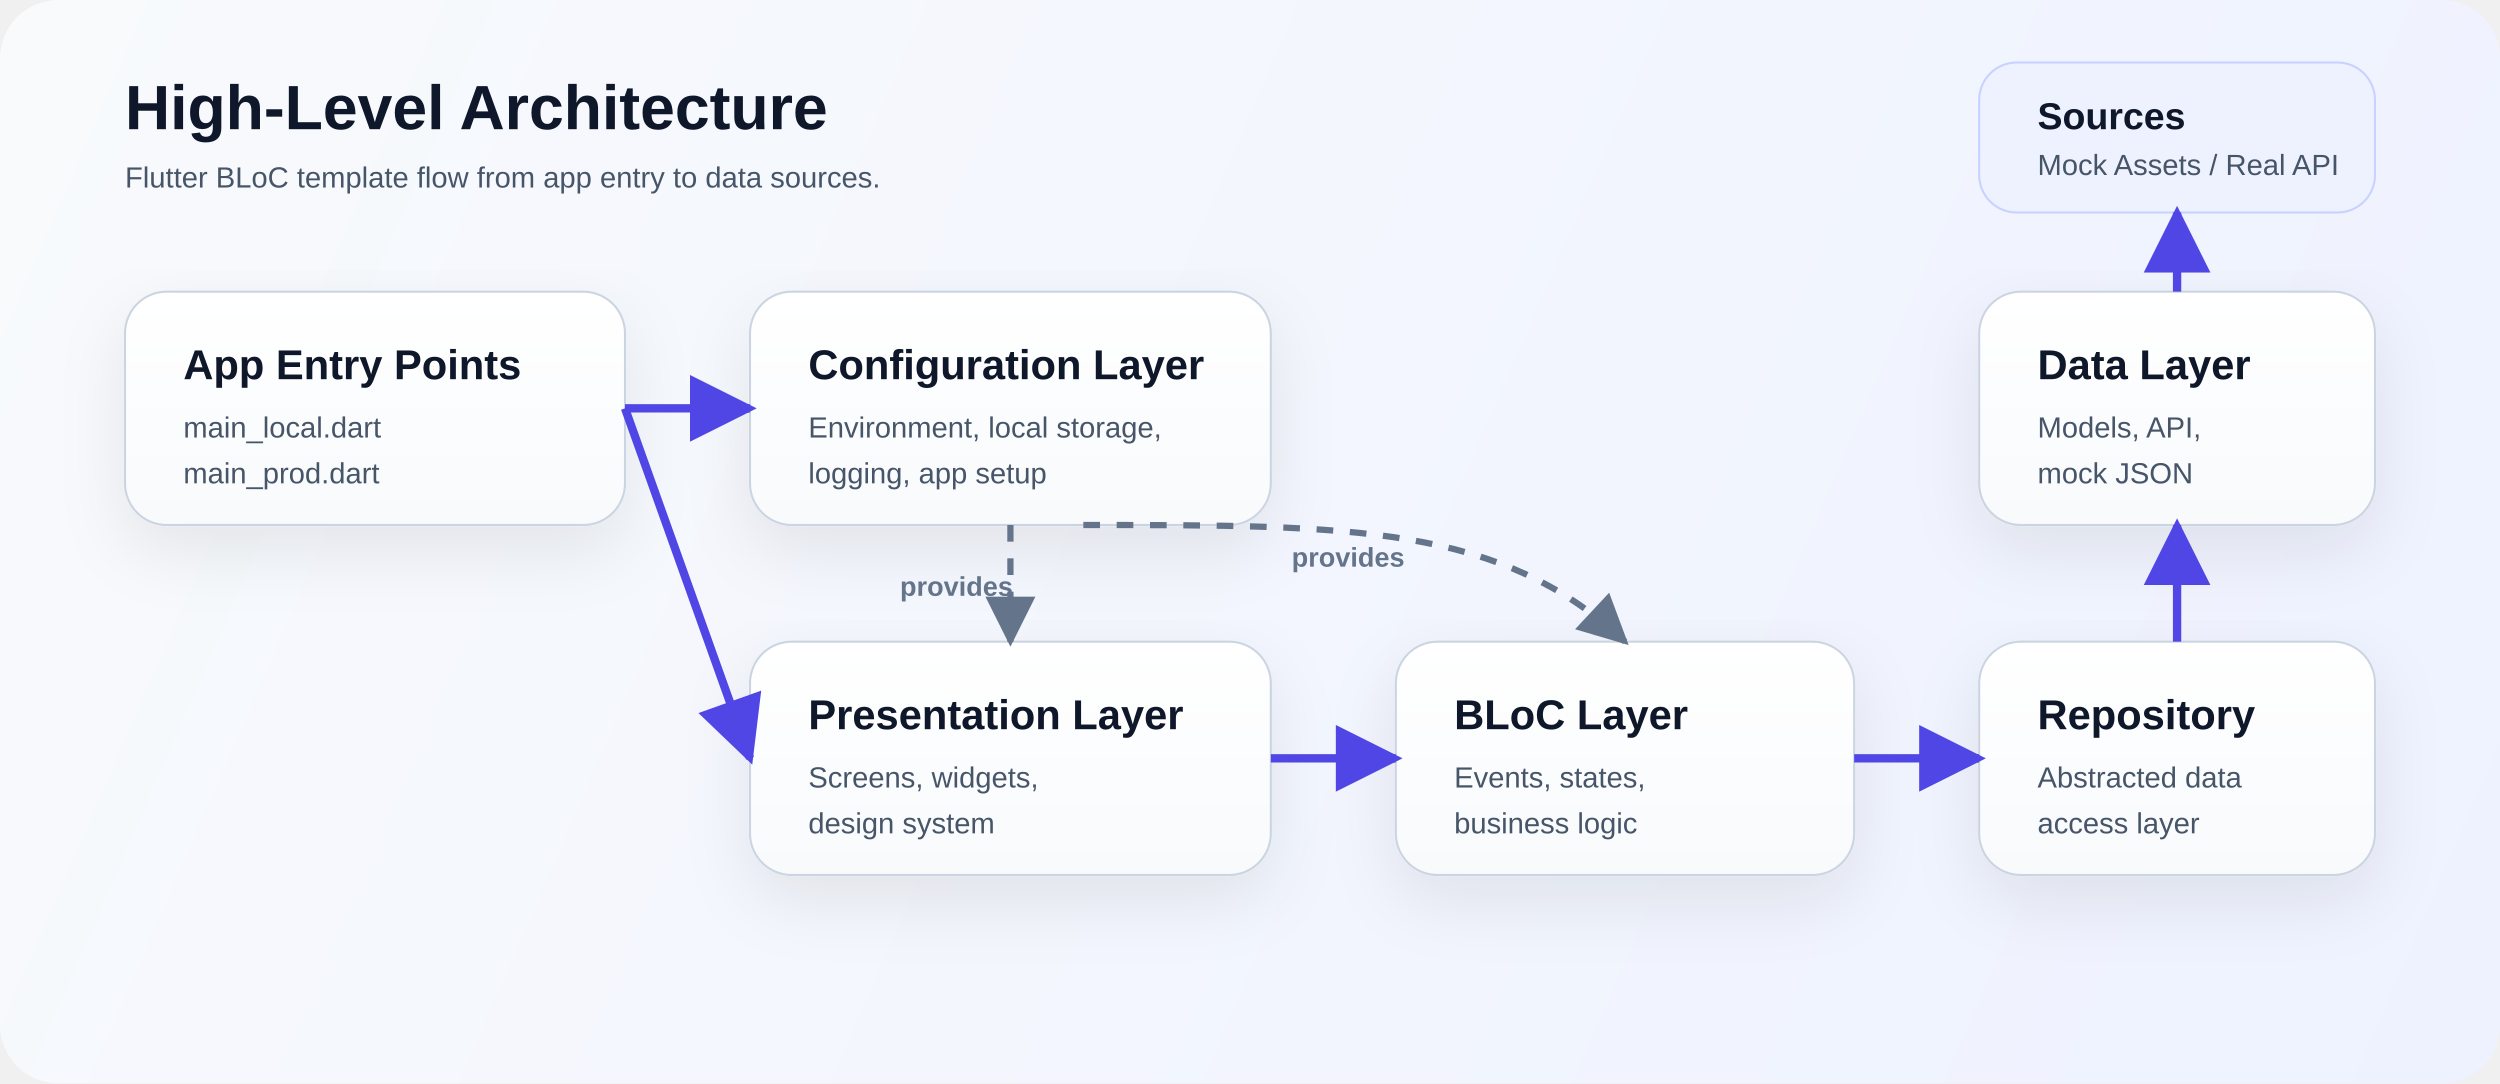
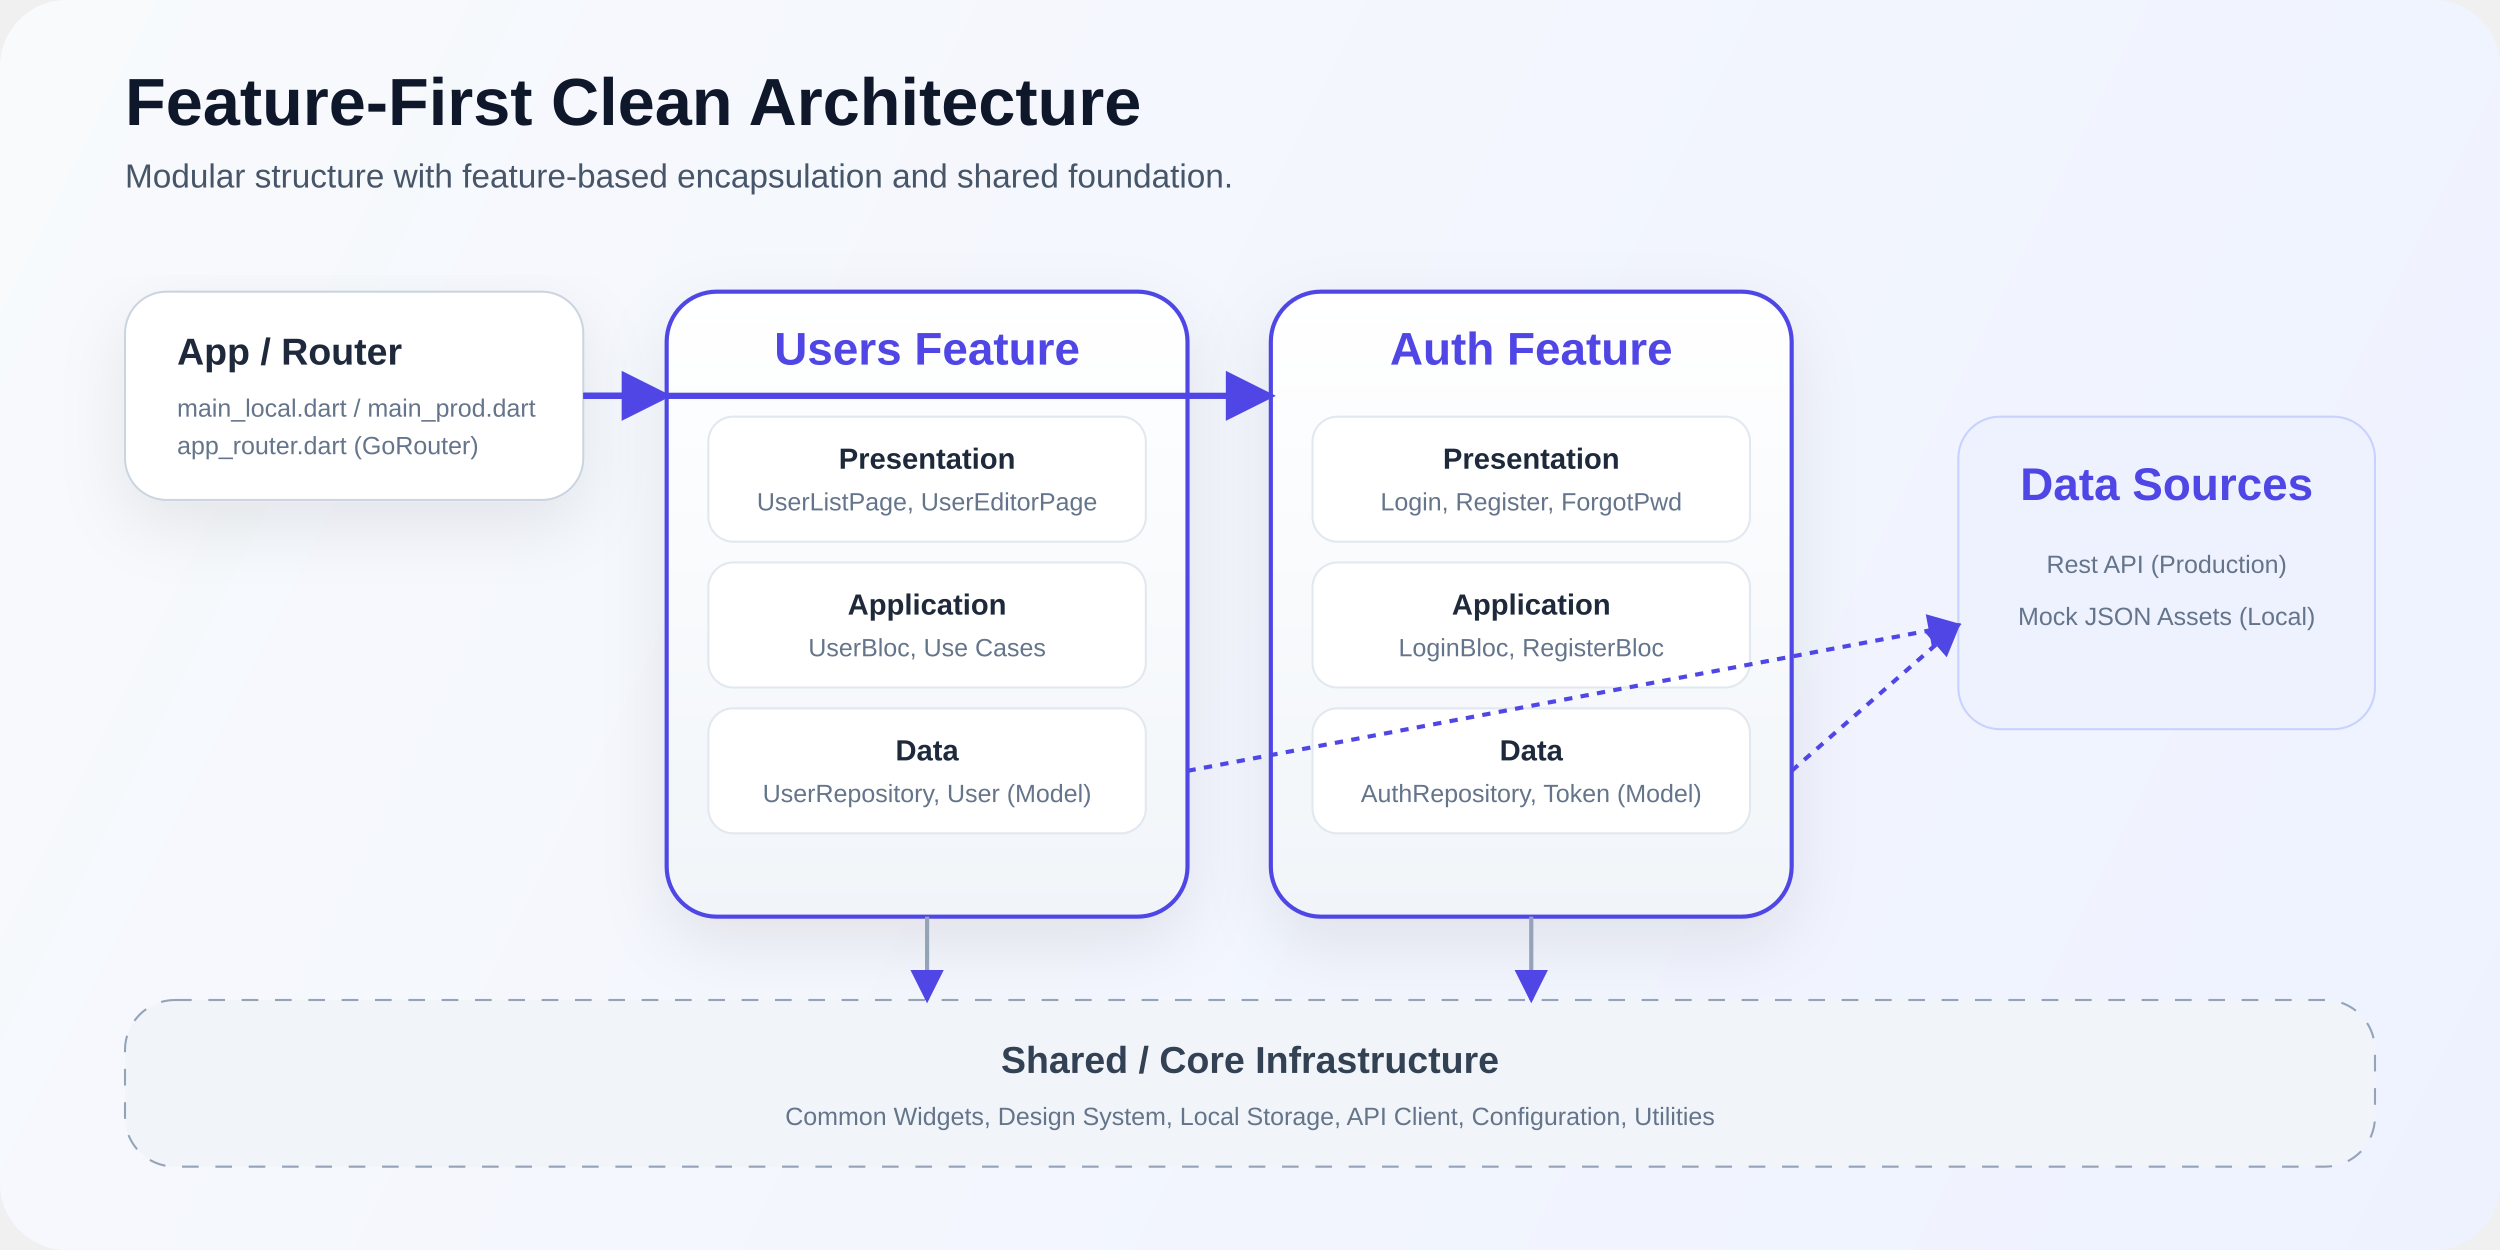
- <svg xmlns="http://www.w3.org/2000/svg" width="1200" height="520" viewBox="0 0 1200 520" fill="none">
+ <svg xmlns="http://www.w3.org/2000/svg" width="1200" height="600" viewBox="0 0 1200 600" fill="none">
  <defs>
-     <linearGradient id="bg" x1="0" y1="0" x2="1200" y2="520" gradientUnits="userSpaceOnUse">
+     <linearGradient id="bg" x1="0" y1="0" x2="1200" y2="600" gradientUnits="userSpaceOnUse">
      <stop stop-color="#F8FAFC" />
      <stop offset="1" stop-color="#EEF2FF" />
    </linearGradient>
-     <linearGradient id="card" x1="0" y1="0" x2="0" y2="1">
+     <linearGradient id="featureCard" x1="0" y1="0" x2="0" y2="1">
      <stop stop-color="#FFFFFF" />
-       <stop offset="1" stop-color="#F8FAFC" />
+       <stop offset="1" stop-color="#F1F5F9" />
    </linearGradient>
    <filter id="shadow" x="-20%" y="-20%" width="140%" height="160%">
      <feDropShadow dx="0" dy="12" stdDeviation="16" flood-color="#0F172A" flood-opacity="0.08" />
    </filter>
    <marker id="arrow" viewBox="0 0 10 10" refX="9" refY="5" markerWidth="8" markerHeight="8" orient="auto-start-reverse">
      <path d="M 0 0 L 10 5 L 0 10 z" fill="#4F46E5" />
    </marker>
-     <marker id="arrowMuted" viewBox="0 0 10 10" refX="9" refY="5" markerWidth="8" markerHeight="8" orient="auto-start-reverse">
-       <path d="M 0 0 L 10 5 L 0 10 z" fill="#64748B" />
-     </marker>
    <style>
-       .title { font: 700 30px 'Segoe UI', Arial, sans-serif; fill: #0F172A; }
-       .subtitle { font: 400 14px 'Segoe UI', Arial, sans-serif; fill: #475569; }
-       .box-title { font: 700 20px 'Segoe UI', Arial, sans-serif; fill: #0F172A; }
-       .box-body { font: 400 14px 'Segoe UI', Arial, sans-serif; fill: #475569; }
-       .label { font: 600 13px 'Segoe UI', Arial, sans-serif; fill: #64748B; }
+       .title { font: 700 32px 'Segoe UI', Arial, sans-serif; fill: #0F172A; }
+       .subtitle { font: 400 16px 'Segoe UI', Arial, sans-serif; fill: #475569; }
+       .feature-title { font: 700 22px 'Segoe UI', Arial, sans-serif; fill: #4F46E5; }
+       .layer-title { font: 600 14px 'Segoe UI', Arial, sans-serif; fill: #1E293B; }
+       .box-label { font: 400 12px 'Segoe UI', Arial, sans-serif; fill: #64748B; }
+       .shared-label { font: 700 18px 'Segoe UI', Arial, sans-serif; fill: #334155; }
    </style>
  </defs>
-   <rect width="1200" height="520" rx="28" fill="url(#bg)" />
-   <text x="60" y="62" class="title">High-Level Architecture</text>
-   <text x="60" y="90" class="subtitle">Flutter BLoC template flow from app entry to data sources.</text>
-   <rect x="60" y="140" width="240" height="112" rx="20" fill="url(#card)" stroke="#CBD5E1" filter="url(#shadow)" />
-   <text x="88" y="182" class="box-title">App Entry Points</text>
-   <text x="88" y="210" class="box-body">main_local.dart</text>
-   <text x="88" y="232" class="box-body">main_prod.dart</text>
-   <rect x="360" y="140" width="250" height="112" rx="20" fill="url(#card)" stroke="#CBD5E1" filter="url(#shadow)" />
-   <text x="388" y="182" class="box-title">Configuration Layer</text>
-   <text x="388" y="210" class="box-body">Environment, local storage,</text>
-   <text x="388" y="232" class="box-body">logging, app setup</text>
-   <rect x="360" y="308" width="250" height="112" rx="20" fill="url(#card)" stroke="#CBD5E1" filter="url(#shadow)" />
-   <text x="388" y="350" class="box-title">Presentation Layer</text>
-   <text x="388" y="378" class="box-body">Screens, widgets,</text>
-   <text x="388" y="400" class="box-body">design system</text>
-   <rect x="670" y="308" width="220" height="112" rx="20" fill="url(#card)" stroke="#CBD5E1" filter="url(#shadow)" />
-   <text x="698" y="350" class="box-title">BLoC Layer</text>
-   <text x="698" y="378" class="box-body">Events, states,</text>
-   <text x="698" y="400" class="box-body">business logic</text>
-   <rect x="950" y="308" width="190" height="112" rx="20" fill="url(#card)" stroke="#CBD5E1" filter="url(#shadow)" />
-   <text x="978" y="350" class="box-title">Repository</text>
-   <text x="978" y="378" class="box-body">Abstracted data</text>
-   <text x="978" y="400" class="box-body">access layer</text>
-   <rect x="950" y="140" width="190" height="112" rx="20" fill="url(#card)" stroke="#CBD5E1" filter="url(#shadow)" />
-   <text x="978" y="182" class="box-title">Data Layer</text>
-   <text x="978" y="210" class="box-body">Models, API,</text>
-   <text x="978" y="232" class="box-body">mock JSON</text>
-   <rect x="950" y="30" width="190" height="72" rx="18" fill="#EEF2FF" stroke="#C7D2FE" />
-   <text x="978" y="62" class="box-title" style="font-size:18px;">Sources</text>
-   <text x="978" y="84" class="box-body">Mock Assets / Real API</text>
-   <line x1="300" y1="196" x2="360" y2="196" stroke="#4F46E5" stroke-width="4" marker-end="url(#arrow)" />
-   <line x1="300" y1="196" x2="360" y2="364" stroke="#4F46E5" stroke-width="4" marker-end="url(#arrow)" />
-   <line x1="610" y1="364" x2="670" y2="364" stroke="#4F46E5" stroke-width="4" marker-end="url(#arrow)" />
-   <line x1="890" y1="364" x2="950" y2="364" stroke="#4F46E5" stroke-width="4" marker-end="url(#arrow)" />
-   <line x1="1045" y1="308" x2="1045" y2="252" stroke="#4F46E5" stroke-width="4" marker-end="url(#arrow)" />
-   <line x1="1045" y1="140" x2="1045" y2="102" stroke="#4F46E5" stroke-width="4" marker-end="url(#arrow)" />
-   <path d="M 485 252 C 485 280, 485 280, 485 308" stroke="#64748B" stroke-width="3" stroke-dasharray="8 8" marker-end="url(#arrowMuted)" />
-   <path d="M 520 252 C 650 252, 720 252, 780 308" stroke="#64748B" stroke-width="3" stroke-dasharray="8 8" marker-end="url(#arrowMuted)" />
-   <text x="432" y="286" class="label">provides</text>
-   <text x="620" y="272" class="label">provides</text>
+   <rect width="1200" height="600" rx="32" fill="url(#bg)" />
+   <text x="60" y="60" class="title">Feature-First Clean Architecture</text>
+   <text x="60" y="90" class="subtitle">Modular structure with feature-based encapsulation and shared foundation.</text>
+   <rect x="60" y="140" width="220" height="100" rx="20" fill="white" stroke="#CBD5E1" filter="url(#shadow)" />
+   <text x="85" y="175" class="layer-title" style="font-size: 18px;">App / Router</text>
+   <text x="85" y="200" class="box-label">main_local.dart / main_prod.dart</text>
+   <text x="85" y="218" class="box-label">app_router.dart (GoRouter)</text>
+   <rect x="320" y="140" width="250" height="300" rx="24" fill="url(#featureCard)" stroke="#4F46E5" stroke-width="2" filter="url(#shadow)" />
+   <text x="445" y="175" class="feature-title" text-anchor="middle">Users Feature</text>
+   <rect x="340" y="200" width="210" height="60" rx="12" fill="white" stroke="#E2E8F0" />
+   <text x="445" y="225" class="layer-title" text-anchor="middle">Presentation</text>
+   <text x="445" y="245" class="box-label" text-anchor="middle">UserListPage, UserEditorPage</text>
+   <rect x="340" y="270" width="210" height="60" rx="12" fill="white" stroke="#E2E8F0" />
+   <text x="445" y="295" class="layer-title" text-anchor="middle">Application</text>
+   <text x="445" y="315" class="box-label" text-anchor="middle">UserBloc, Use Cases</text>
+   <rect x="340" y="340" width="210" height="60" rx="12" fill="white" stroke="#E2E8F0" />
+   <text x="445" y="365" class="layer-title" text-anchor="middle">Data</text>
+   <text x="445" y="385" class="box-label" text-anchor="middle">UserRepository, User (Model)</text>
+   <rect x="610" y="140" width="250" height="300" rx="24" fill="url(#featureCard)" stroke="#4F46E5" stroke-width="2" filter="url(#shadow)" />
+   <text x="735" y="175" class="feature-title" text-anchor="middle">Auth Feature</text>
+   <rect x="630" y="200" width="210" height="60" rx="12" fill="white" stroke="#E2E8F0" />
+   <text x="735" y="225" class="layer-title" text-anchor="middle">Presentation</text>
+   <text x="735" y="245" class="box-label" text-anchor="middle">Login, Register, ForgotPwd</text>
+   <rect x="630" y="270" width="210" height="60" rx="12" fill="white" stroke="#E2E8F0" />
+   <text x="735" y="295" class="layer-title" text-anchor="middle">Application</text>
+   <text x="735" y="315" class="box-label" text-anchor="middle">LoginBloc, RegisterBloc</text>
+   <rect x="630" y="340" width="210" height="60" rx="12" fill="white" stroke="#E2E8F0" />
+   <text x="735" y="365" class="layer-title" text-anchor="middle">Data</text>
+   <text x="735" y="385" class="box-label" text-anchor="middle">AuthRepository, Token (Model)</text>
+   <rect x="60" y="480" width="1080" height="80" rx="24" fill="#F1F5F9" stroke="#94A3B8" stroke-dasharray="8 8" />
+   <text x="600" y="515" class="shared-label" text-anchor="middle">Shared / Core Infrastructure</text>
+   <text x="600" y="540" class="box-label" text-anchor="middle">Common Widgets, Design System, Local Storage, API Client, Configuration, Utilities</text>
+   <rect x="940" y="200" width="200" height="150" rx="20" fill="#EEF2FF" stroke="#C7D2FE" />
+   <text x="1040" y="240" class="feature-title" text-anchor="middle">Data Sources</text>
+   <text x="1040" y="275" class="box-label" text-anchor="middle">Rest API (Production)</text>
+   <text x="1040" y="300" class="box-label" text-anchor="middle">Mock JSON Assets (Local)</text>
+   <line x1="280" y1="190" x2="320" y2="190" stroke="#4F46E5" stroke-width="3" marker-end="url(#arrow)" />
+   <line x1="280" y1="190" x2="610" y2="190" stroke="#4F46E5" stroke-width="3" marker-end="url(#arrow)" />
+   <line x1="445" y1="440" x2="445" y2="480" stroke="#94A3B8" stroke-width="2" marker-end="url(#arrow)" />
+   <line x1="735" y1="440" x2="735" y2="480" stroke="#94A3B8" stroke-width="2" marker-end="url(#arrow)" />
+   <line x1="570" y1="370" x2="940" y2="300" stroke="#4F46E5" stroke-width="2" stroke-dasharray="4 4" marker-end="url(#arrow)" />
+   <line x1="860" y1="370" x2="940" y2="300" stroke="#4F46E5" stroke-width="2" stroke-dasharray="4 4" marker-end="url(#arrow)" />
</svg>
